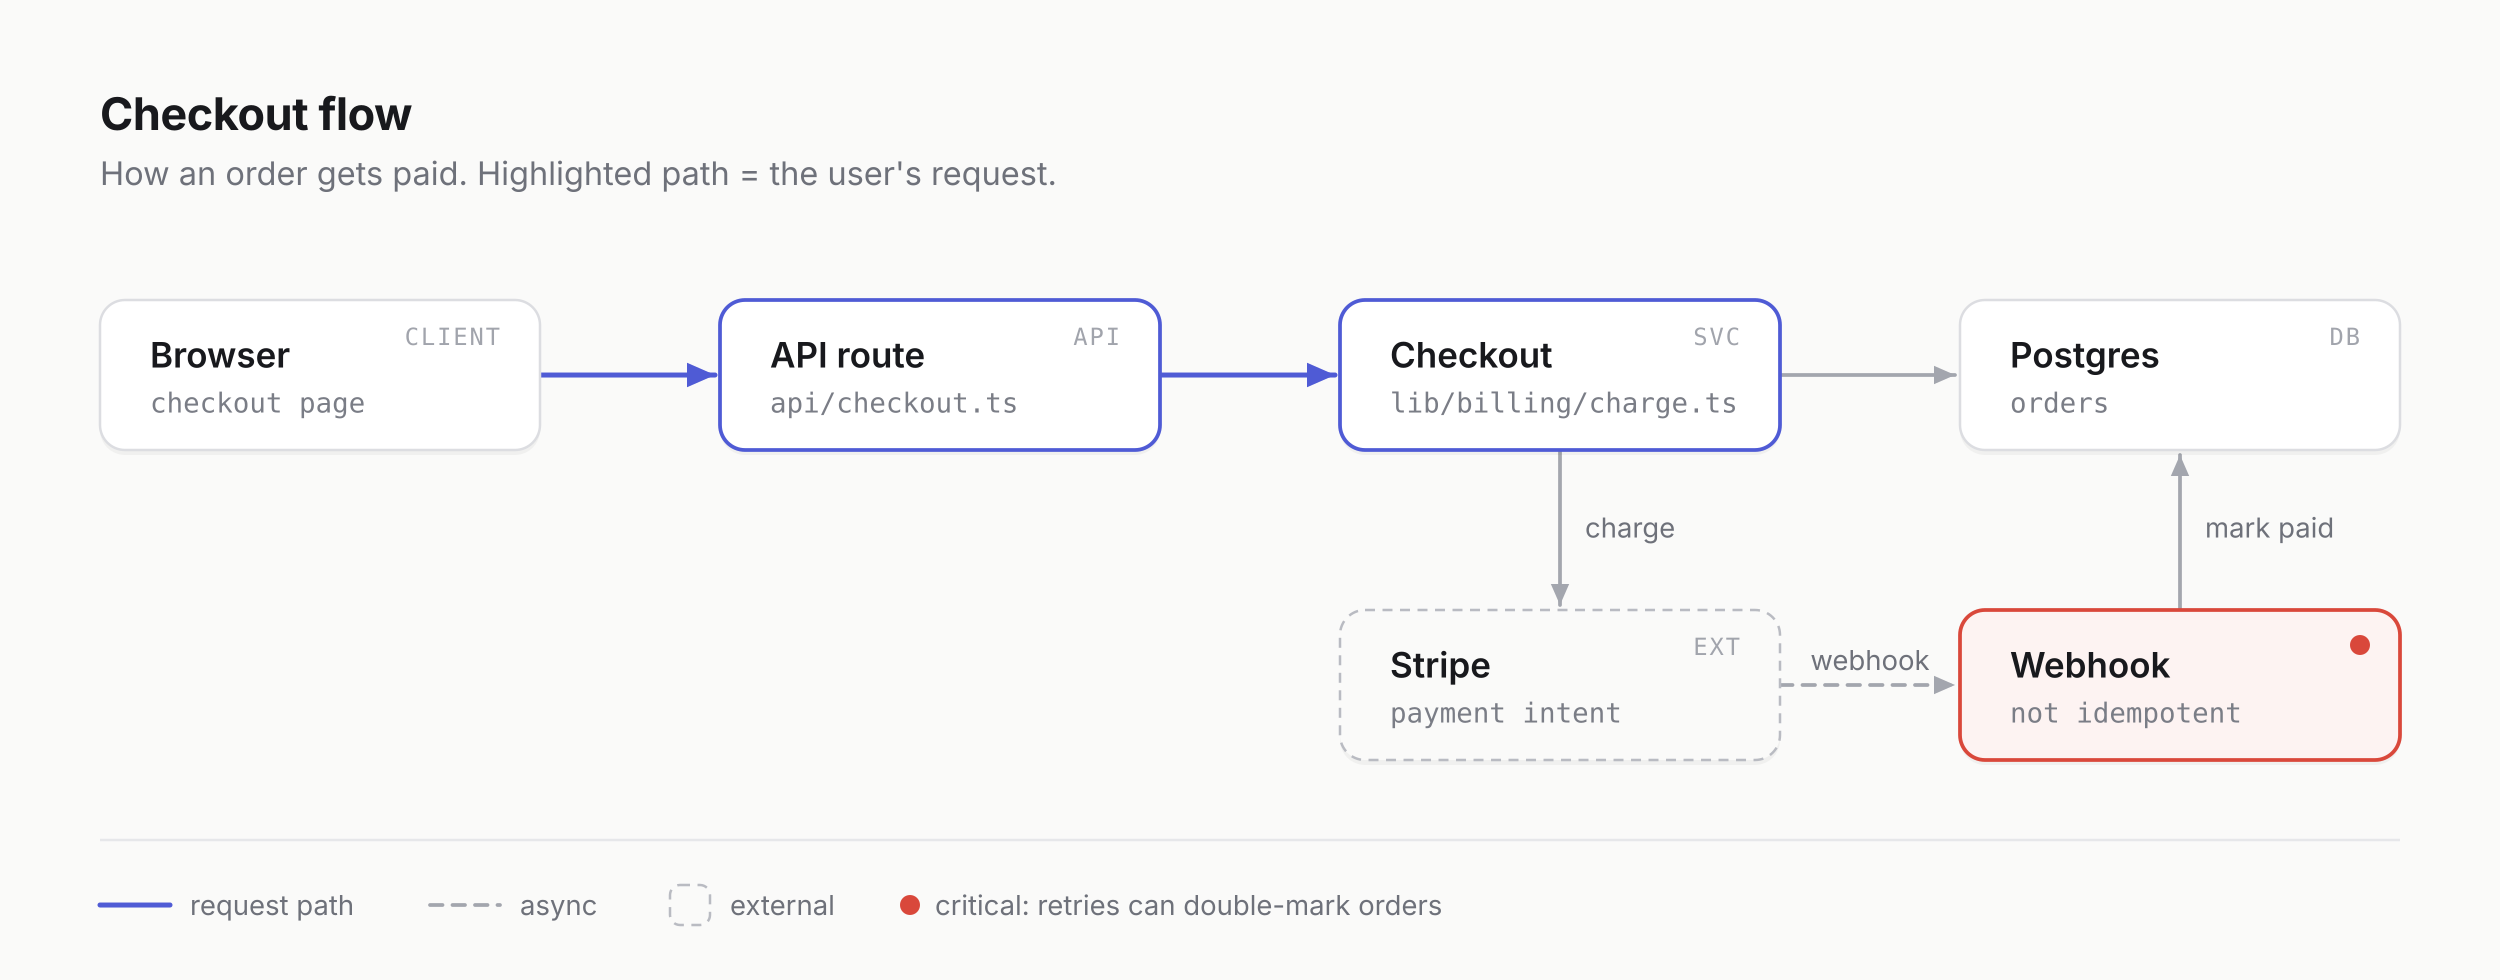
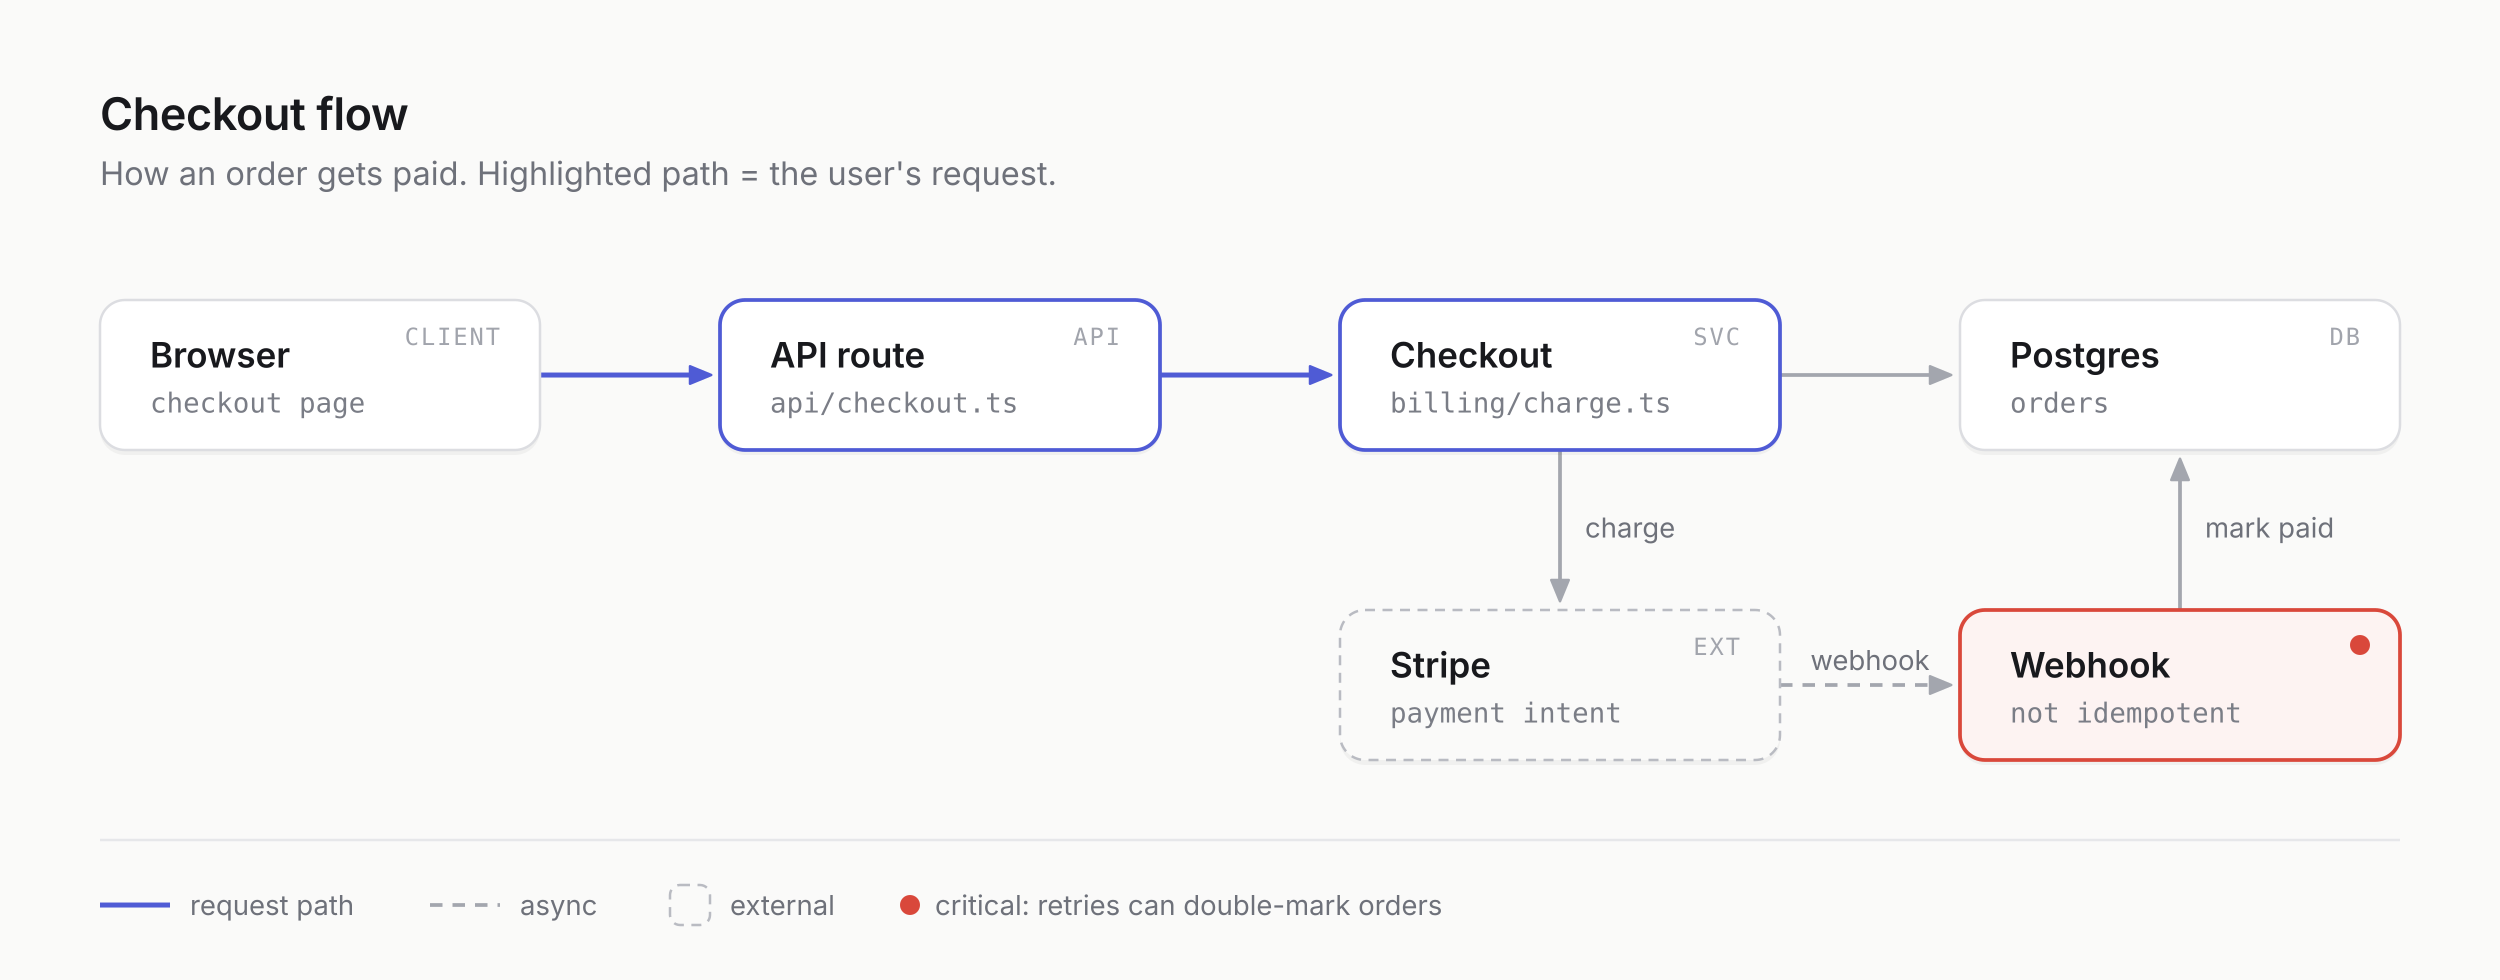
<svg xmlns="http://www.w3.org/2000/svg" width="1000" height="392" viewBox="0 0 1000 392" role="img" aria-labelledby="dg-title dg-desc">
  <style>
    .bg{fill:#FAFAF9}
-     .t{font-family:Inter,"SF Pro Text",-apple-system,"Segoe UI",Roboto,system-ui,sans-serif;fill:#18191D}
-     .title{font-size:18px;font-weight:650;letter-spacing:-0.01em}
+     .t{font-family:DgSans,Inter,"SF Pro Text",-apple-system,"Segoe UI",Roboto,system-ui,sans-serif;fill:#18191D}
+     .title{font-size:18px;font-weight:600;letter-spacing:-0.01em}
    .subtitle{font-size:13px;fill:#6E717A}
    .label{font-size:14px;font-weight:600}
-     .sub{font-family:ui-monospace,"SF Mono","JetBrains Mono",Menlo,Consolas,monospace;font-size:11px;fill:#7A7D86}
-     .kind{font-family:ui-monospace,"SF Mono","JetBrains Mono",Menlo,Consolas,monospace;font-size:9.5px;letter-spacing:0.08em;fill:#A1A4AC}
+     .sub{font-family:DgMono,"JetBrains Mono",ui-monospace,"SF Mono","JetBrains Mono",Menlo,Consolas,monospace;font-size:11px;fill:#7A7D86}
+     .kind{font-family:DgMono,"JetBrains Mono",ui-monospace,"SF Mono","JetBrains Mono",Menlo,Consolas,monospace;font-size:9.5px;letter-spacing:0.08em;fill:#A1A4AC}
    .elabel{font-size:11px;fill:#6E717A}
    .elabel-bg{fill:#FAFAF9}
    .node{fill:#FFFFFF;stroke:#DCDDE1;stroke-width:1}
    .node.ext{fill:#FAFAF9;stroke:#B9BBC2;stroke-dasharray:4 3}
    .node.hot{stroke:#4F5BD5;stroke-width:1.5}
    .node.crit{fill:#FDF3F2;stroke:#D9483B;stroke-width:1.5}
    .node.high{fill:#FDF6EF;stroke:#DB7A2A;stroke-width:1.5}
    .node.ok{fill:#F1F8F3;stroke:#2F9A5C;stroke-width:1.5}
    .dot.crit{fill:#D9483B}.dot.high{fill:#DB7A2A}.dot.med{fill:#C69A12}.dot.ok{fill:#2F9A5C}.dot.info{fill:#3D7BD9}
-     .edge{fill:none;stroke:#A3A6AE;stroke-width:1.5;stroke-linecap:round;stroke-linejoin:round}
+     .edge{fill:none;stroke:#A3A6AE;stroke-width:1.5;stroke-linecap:butt;stroke-linejoin:round}
    .edge.hot{stroke:#4F5BD5;stroke-width:2}
    .edge.async{stroke-dasharray:5 4}
-     .head{fill:#A3A6AE}.head.hot{fill:#4F5BD5}
+     .head{fill:#A3A6AE;stroke:#A3A6AE;stroke-width:1;stroke-linejoin:round}.head.hot{fill:#4F5BD5;stroke:#4F5BD5}
    .rule{stroke:#E6E7EA;stroke-width:1}
    .shadow{fill:#18191D;opacity:0.045}
    @media (prefers-color-scheme:dark){
      .bg,.elabel-bg{fill:#0F1013}
      .t{fill:#ECEDF0}
      .subtitle,.elabel{fill:#8F929C}
      .sub{fill:#8A8D97}.kind{fill:#5F626C}
      .node{fill:#17181C;stroke:#2C2E35}
      .node.ext{fill:#0F1013;stroke:#4A4D56}
      .node.hot{stroke:#8C95FF}
      .node.crit{fill:#2A1715;stroke:#F0675A}
      .node.high{fill:#2A1E12;stroke:#F0954A}
      .node.ok{fill:#13231A;stroke:#4CC07D}
      .dot.crit{fill:#F0675A}.dot.high{fill:#F0954A}.dot.med{fill:#E2B93B}.dot.ok{fill:#4CC07D}.dot.info{fill:#6FA2F0}
      .edge{stroke:#5A5D66}.edge.hot{stroke:#8C95FF}
-       .head{fill:#5A5D66}.head.hot{fill:#8C95FF}
+       .head{fill:#5A5D66;stroke:#5A5D66}.head.hot{fill:#8C95FF;stroke:#8C95FF}
      .rule{stroke:#23252B}
      .shadow{fill:#000;opacity:0.35}
    }
  </style>
  <defs>
-     <marker id="arrow" viewBox="0 0 10 10" refX="9" refY="5" markerWidth="7" markerHeight="7" orient="auto-start-reverse">
-       <path class="head" d="M1 1.5 L9 5 L1 8.5 Z" />
+     <marker id="arrow" viewBox="0 0 12 12" refX="8" refY="6" markerWidth="12" markerHeight="12" markerUnits="userSpaceOnUse" orient="auto-start-reverse">
+       <path class="head" d="M2 2.5 L10.5 6 L2 9.5 Z" />
    </marker>
-     <marker id="arrow-hot" viewBox="0 0 10 10" refX="9" refY="5" markerWidth="7" markerHeight="7" orient="auto-start-reverse">
-       <path class="head hot" d="M1 1.5 L9 5 L1 8.5 Z" />
+     <marker id="arrow-hot" viewBox="0 0 12 12" refX="8" refY="6" markerWidth="12" markerHeight="12" markerUnits="userSpaceOnUse" orient="auto-start-reverse">
+       <path class="head hot" d="M2 2.5 L10.5 6 L2 9.5 Z" />
    </marker>
  </defs>
  <rect class="bg" width="1000" height="392" />
  <text class="t title" x="40" y="52">Checkout flow</text>
  <text class="t subtitle" x="40" y="74">How an order gets paid. Highlighted path = the user's request.</text>
-   <path class="edge hot" d="M216 150 H286" marker-end="url(#arrow-hot)" />
-   <path class="edge hot" d="M464 150 H534" marker-end="url(#arrow-hot)" />
-   <path class="edge" d="M712 150 H782" marker-end="url(#arrow)" />
-   <path class="edge" d="M624 180 V242" marker-end="url(#arrow)" />
-   <path class="edge async" d="M712 274 H782" marker-end="url(#arrow)" />
-   <path class="edge" d="M872 244 V182" marker-end="url(#arrow)" />
+   <path class="edge hot" d="M216 150 H282" marker-end="url(#arrow-hot)" />
+   <path class="edge hot" d="M464 150 H530" marker-end="url(#arrow-hot)" />
+   <path class="edge" d="M712 150 H778" marker-end="url(#arrow)" />
+   <path class="edge" d="M624 180 V238" marker-end="url(#arrow)" />
+   <path class="edge async" d="M712 274 H778" marker-end="url(#arrow)" />
+   <path class="edge" d="M872 244 V186" marker-end="url(#arrow)" />
  <text class="t elabel" x="634" y="215">charge</text>
  <text class="t elabel" x="882" y="215">mark paid</text>
  <rect class="elabel-bg" x="723" y="258" width="50" height="12" />
  <text class="t elabel" x="748" y="268" text-anchor="middle">webhook</text>
  <rect class="shadow" x="40" y="122" width="176" height="60" rx="10" />
  <rect class="node" x="40" y="120" width="176" height="60" rx="10" />
  <text class="t kind" x="200" y="138" text-anchor="end">CLIENT</text>
  <text class="t label" x="60" y="147">Browser</text>
  <text class="t sub" x="60" y="165">checkout page</text>
  <rect class="shadow" x="288" y="122" width="176" height="60" rx="10" />
  <rect class="node hot" x="288" y="120" width="176" height="60" rx="10" />
  <text class="t kind" x="448" y="138" text-anchor="end">API</text>
  <text class="t label" x="308" y="147">API route</text>
  <text class="t sub" x="308" y="165">api/checkout.ts</text>
  <rect class="shadow" x="536" y="122" width="176" height="60" rx="10" />
  <rect class="node hot" x="536" y="120" width="176" height="60" rx="10" />
  <text class="t kind" x="696" y="138" text-anchor="end">SVC</text>
  <text class="t label" x="556" y="147">Checkout</text>
-   <text class="t sub" x="556" y="165">lib/billing/charge.ts</text>
+   <text class="t sub" x="556" y="165">billing/charge.ts</text>
  <rect class="shadow" x="784" y="122" width="176" height="60" rx="10" />
  <rect class="node" x="784" y="120" width="176" height="60" rx="10" />
  <text class="t kind" x="944" y="138" text-anchor="end">DB</text>
  <text class="t label" x="804" y="147">Postgres</text>
  <text class="t sub" x="804" y="165">orders</text>
  <rect class="shadow" x="536" y="246" width="176" height="60" rx="10" />
  <rect class="node ext" x="536" y="244" width="176" height="60" rx="10" />
  <text class="t kind" x="696" y="262" text-anchor="end">EXT</text>
  <text class="t label" x="556" y="271">Stripe</text>
  <text class="t sub" x="556" y="289">payment intent</text>
  <rect class="shadow" x="784" y="246" width="176" height="60" rx="10" />
  <rect class="node crit" x="784" y="244" width="176" height="60" rx="10" />
  <circle class="dot crit" cx="944" cy="258" r="4" />
  <text class="t label" x="804" y="271">Webhook</text>
  <text class="t sub" x="804" y="289">not idempotent</text>
  <line class="rule" x1="40" y1="336" x2="960" y2="336" />
  <path class="edge hot" d="M40 362 H68" />
  <text class="t elabel" x="76" y="366">request path</text>
  <path class="edge async" d="M172 362 H200" />
  <text class="t elabel" x="208" y="366">async</text>
  <rect class="node ext" x="268" y="354" width="16" height="16" rx="4" />
  <text class="t elabel" x="292" y="366">external</text>
  <circle class="dot crit" cx="364" cy="362" r="4" />
  <text class="t elabel" x="374" y="366">critical: retries can double-mark orders</text>
</svg>
